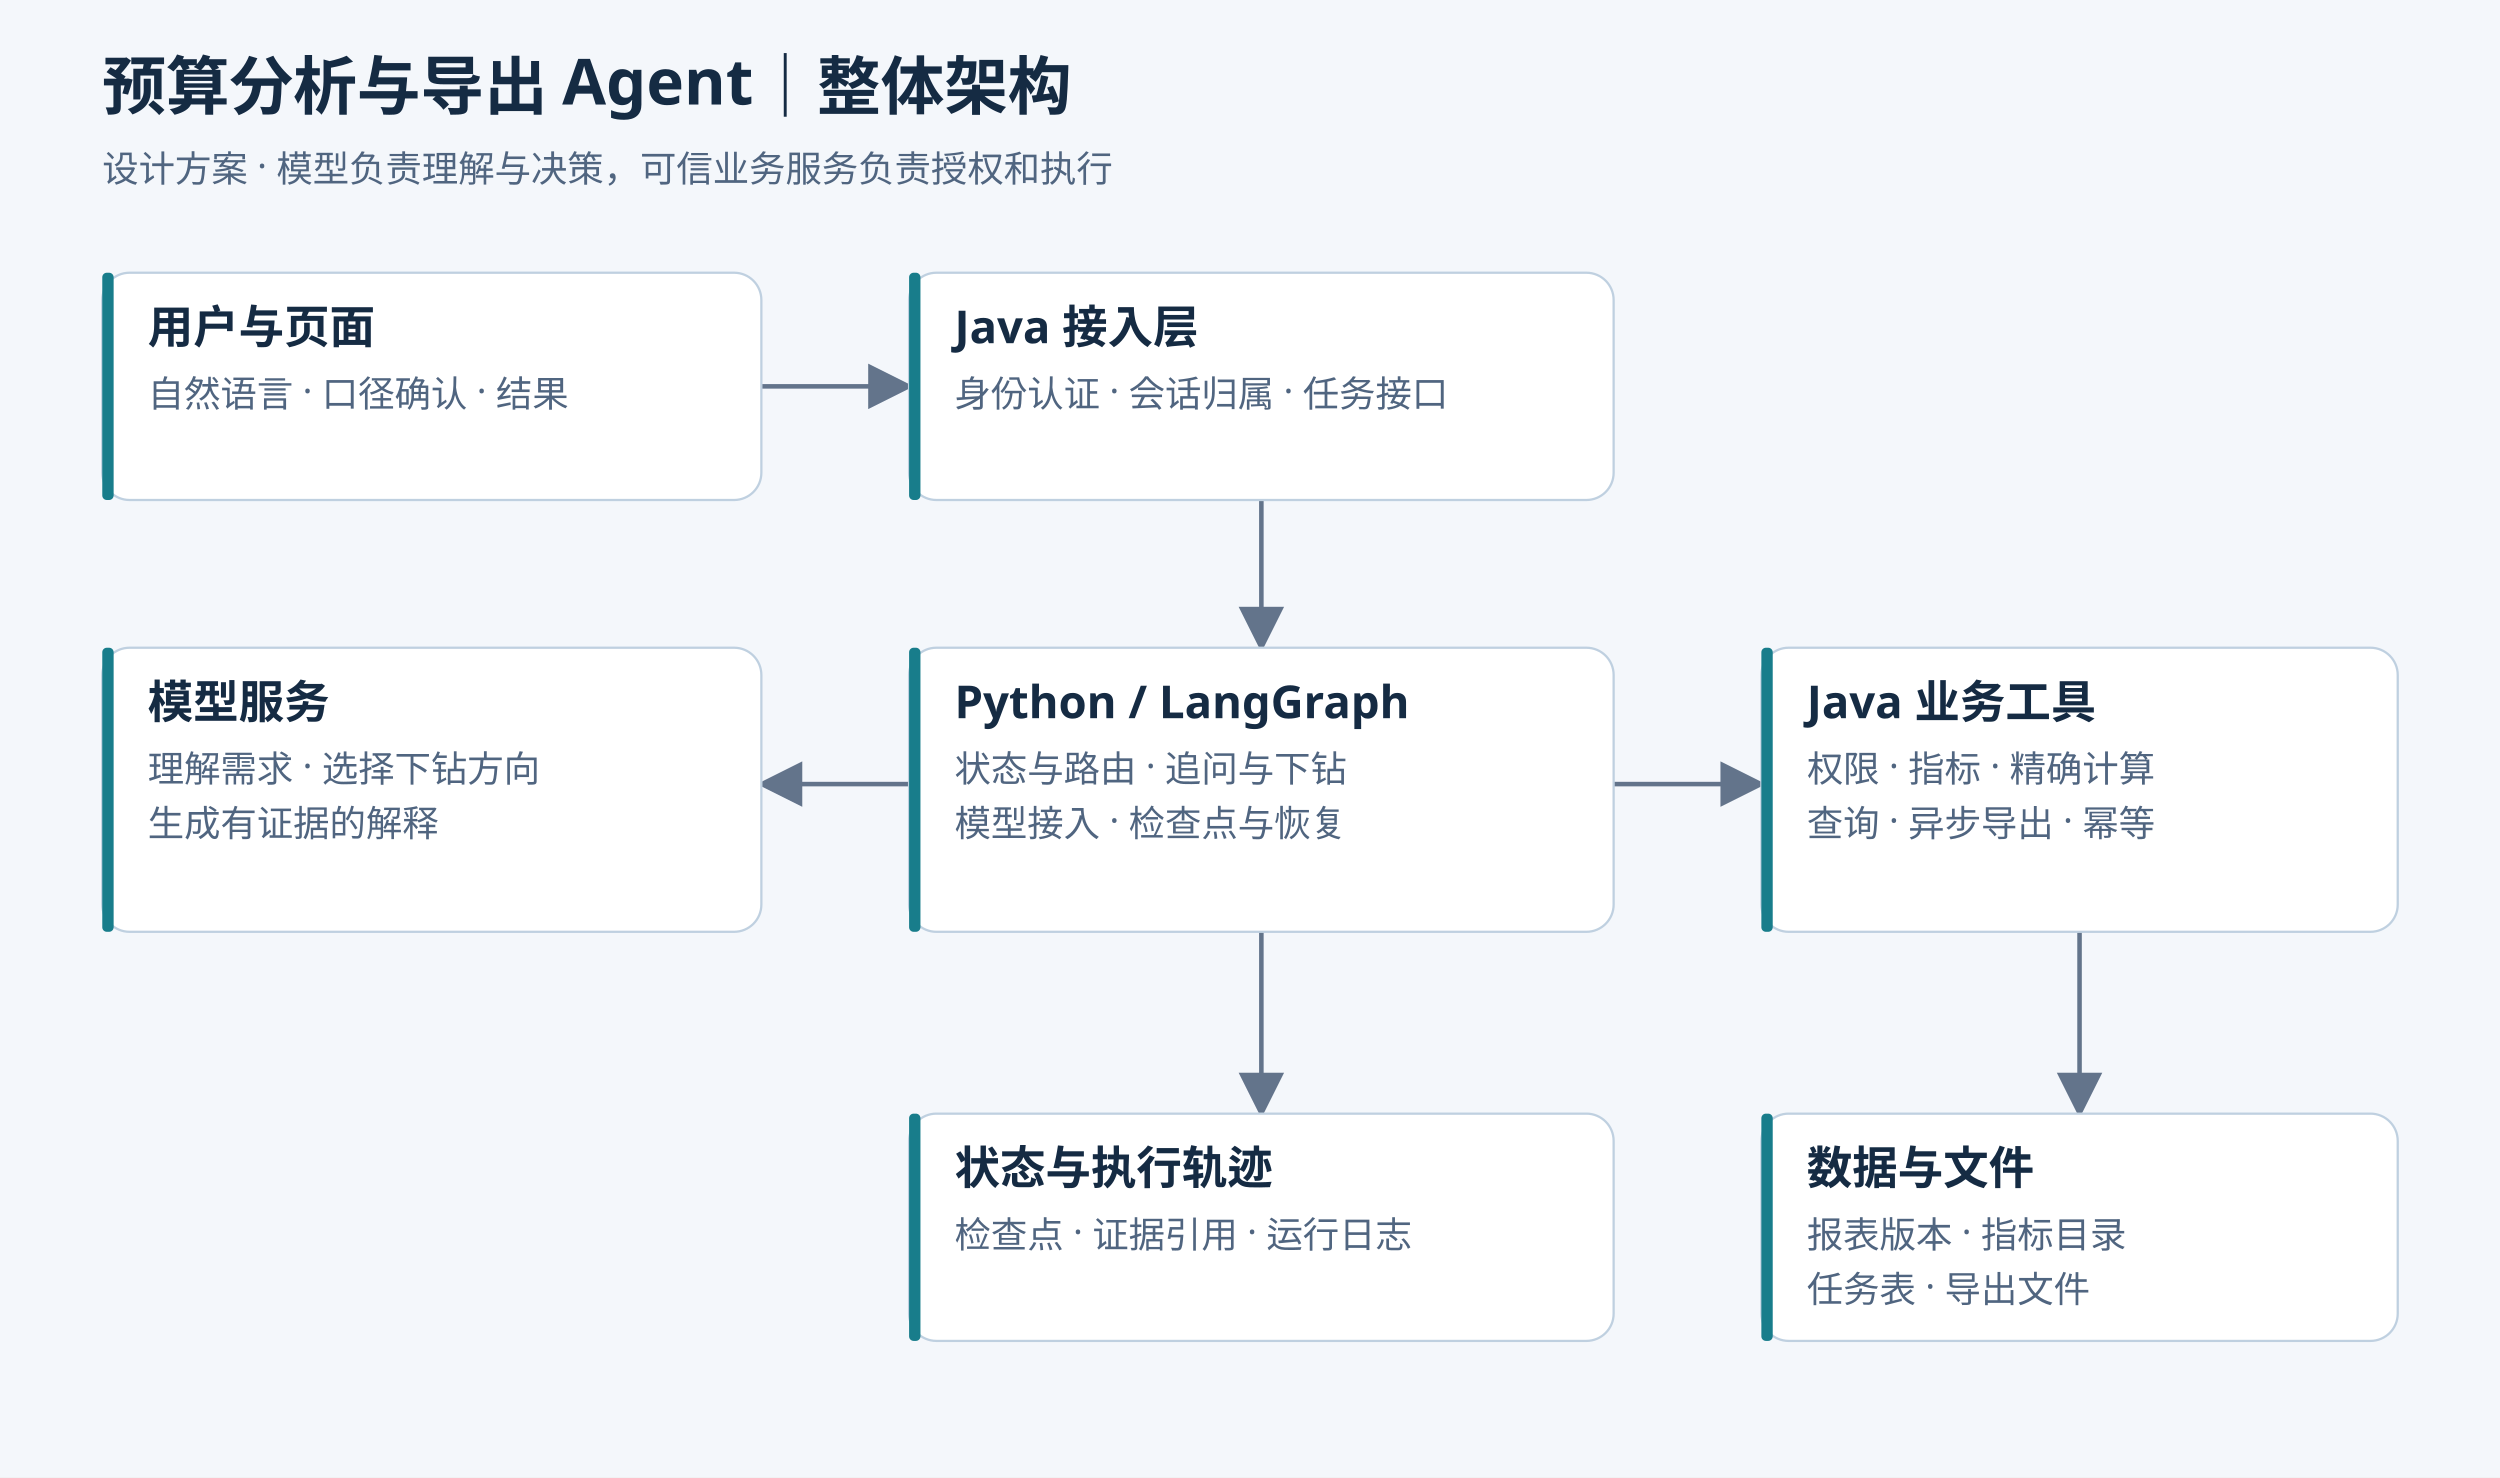
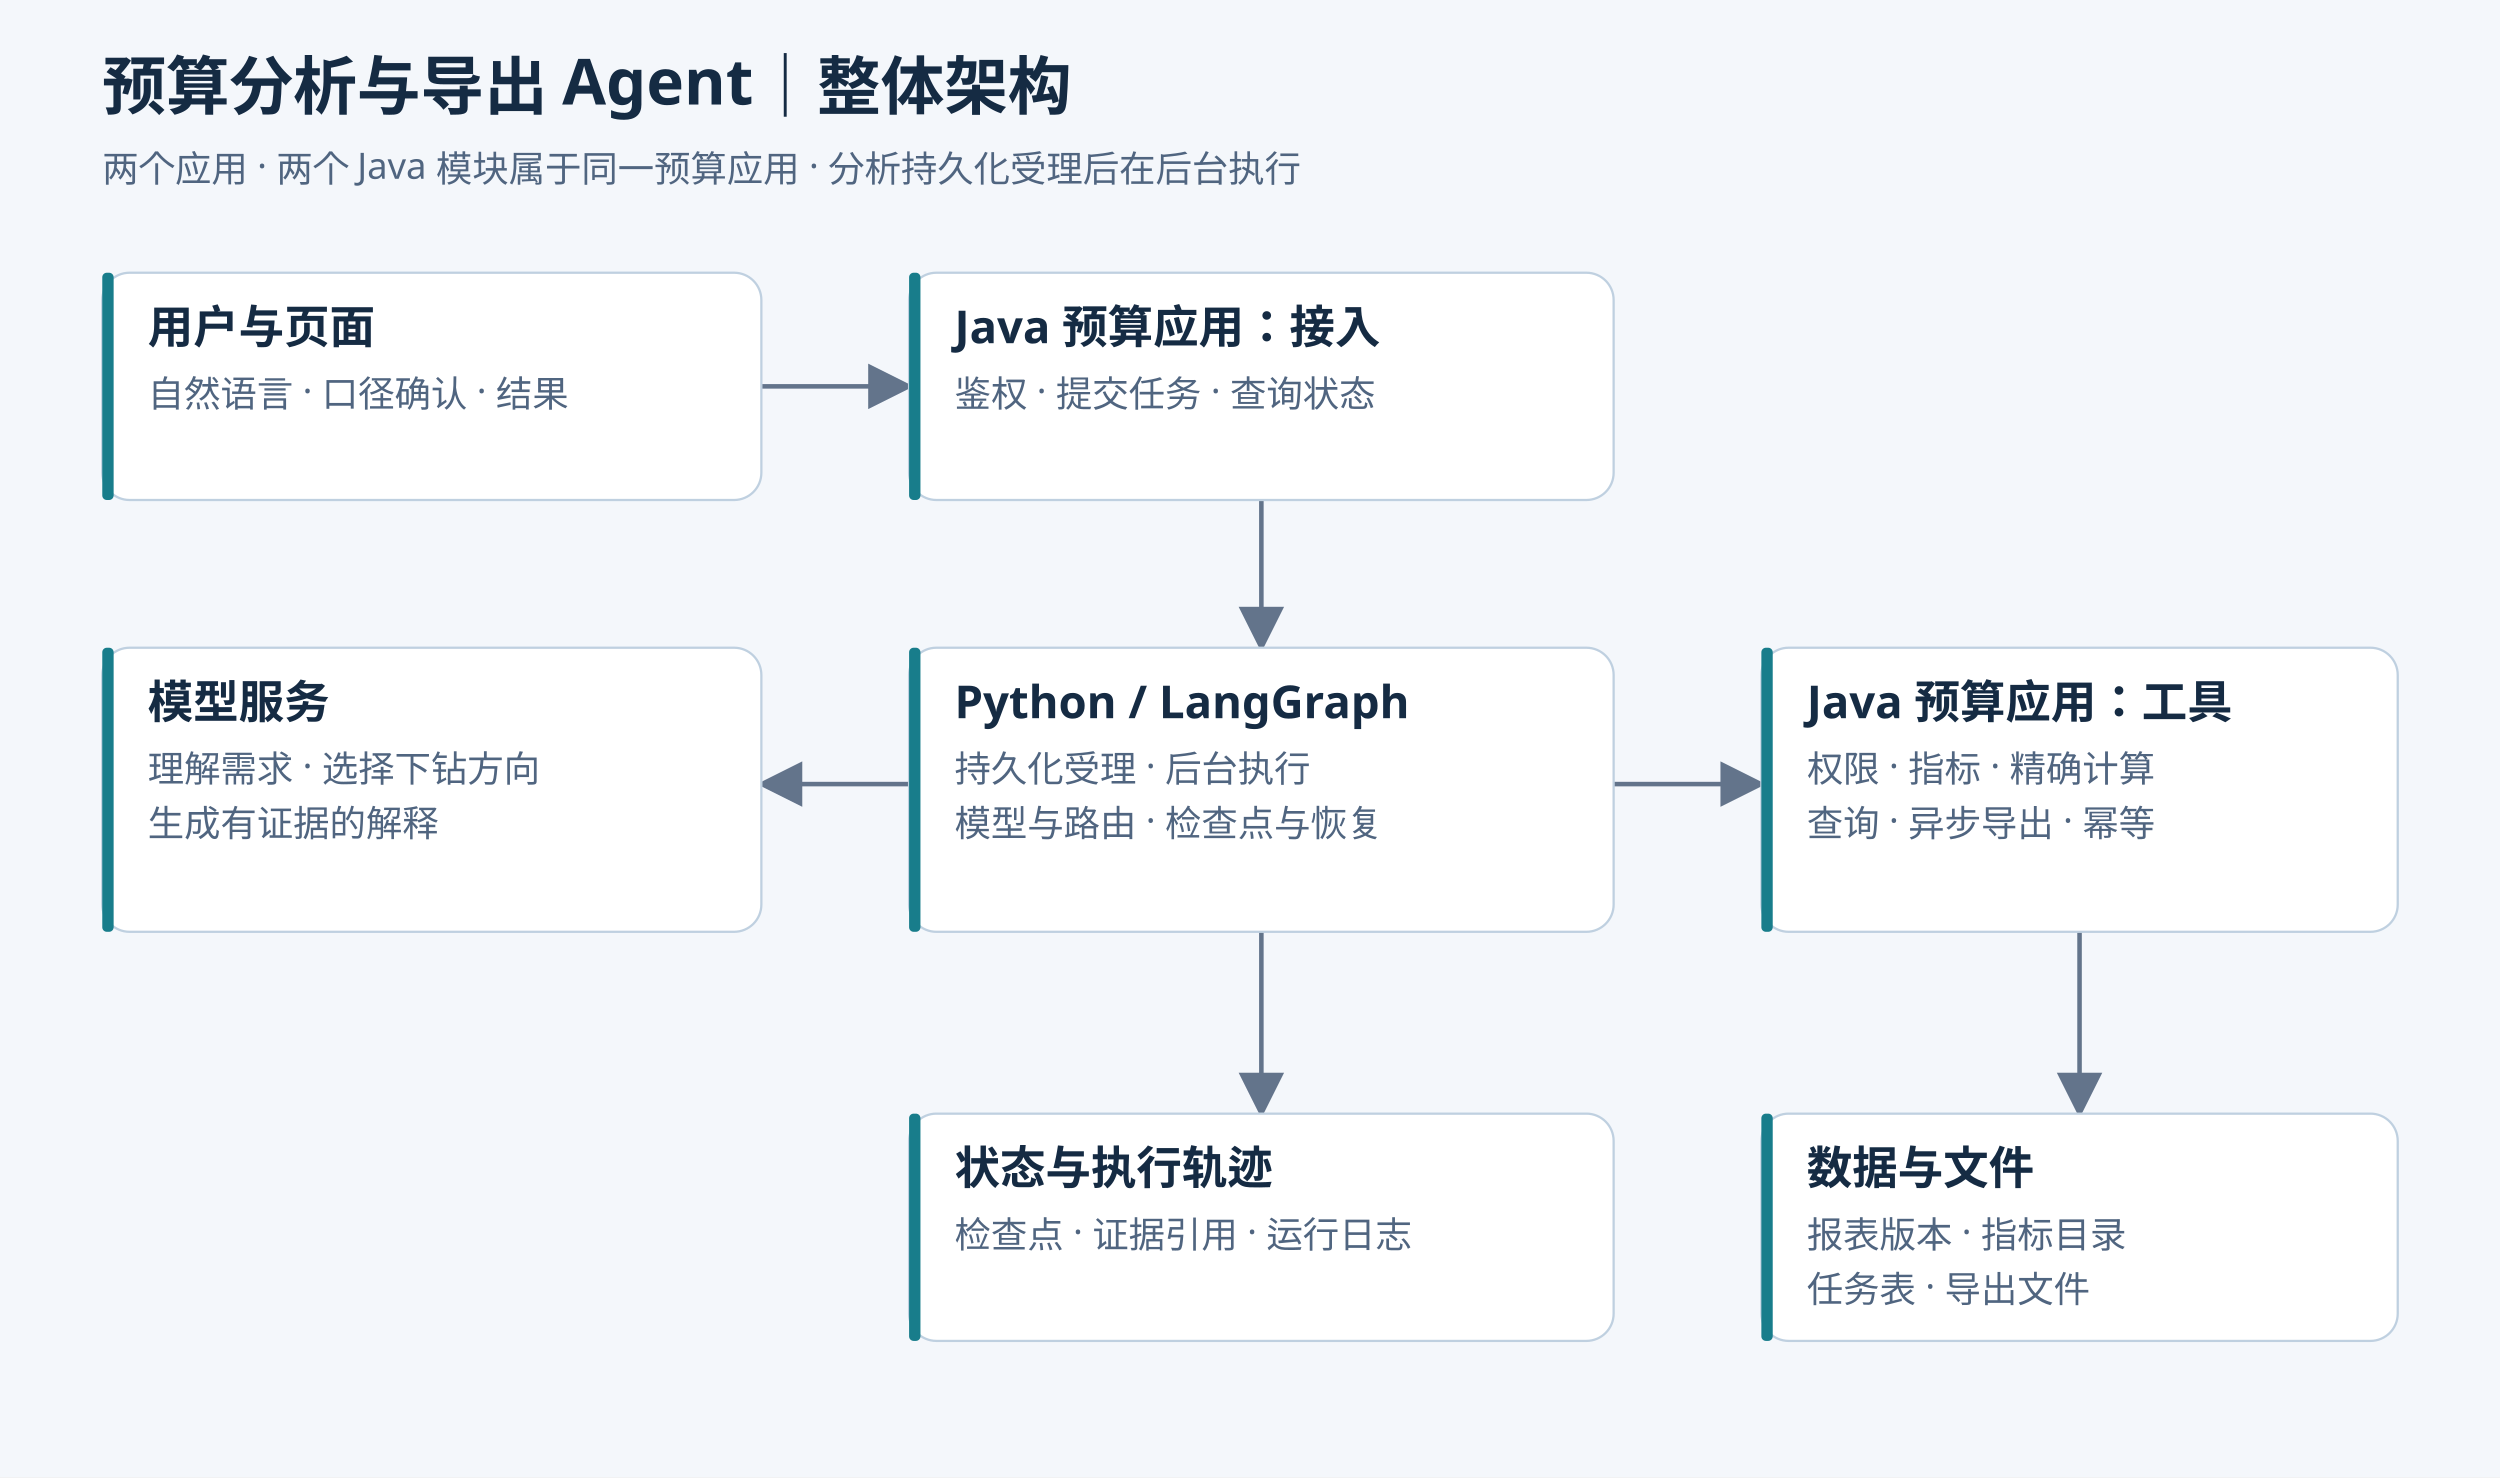
<svg xmlns="http://www.w3.org/2000/svg" width="1100" height="650" viewBox="0 0 1100 650" role="img" aria-label="预算分析与导出 Agent｜整体架构">
  <defs>
    <marker id="arrow" markerWidth="10" markerHeight="10" refX="8" refY="5" orient="auto">
      <path d="M0,0 L10,5 L0,10" fill="#63748b" />
    </marker>
  </defs>
  <rect width="1100" height="650" fill="#f4f7fb" />
  <g font-family="PingFang SC,Microsoft YaHei,sans-serif">
    <text x="45" y="48" font-size="28" font-weight="700" fill="#152b43">预算分析与导出 Agent｜整体架构</text>
-     <text x="45" y="80" font-size="16" fill="#506580">设计方案 · 模型负责理解与决策，可信业务服务负责授权和执行</text>
+     <text x="45" y="80" font-size="16" fill="#506580">两个应用 · 两个 Java 模块属于同一预算应用 · 分析持久化受理后在后台执行</text>
    <path d="M335 170 L398 170" stroke="#63748b" stroke-width="2" marker-end="url(#arrow)" />
    <path d="M555 220 L555 283" stroke="#63748b" stroke-width="2" marker-end="url(#arrow)" />
    <path d="M400 345 L337 345" stroke="#63748b" stroke-width="2" marker-end="url(#arrow)" />
    <path d="M710 345 L773 345" stroke="#63748b" stroke-width="2" marker-end="url(#arrow)" />
    <path d="M555 410 L555 488" stroke="#63748b" stroke-width="2" marker-end="url(#arrow)" />
    <path d="M915 410 L915 488" stroke="#63748b" stroke-width="2" marker-end="url(#arrow)" />
    <rect x="45" y="120" width="290" height="100" rx="12" fill="white" stroke="#bfd0e0" />
    <rect x="45" y="120" width="5" height="100" rx="2" fill="#187d8b" />
    <text x="65" y="151" font-size="20" font-weight="600" fill="#152b43">用户与页面</text>
    <text x="65" y="179" font-size="16" fill="#506580">自然语言 · 口径确认 · 结果</text>
    <rect x="400" y="120" width="310" height="100" rx="12" fill="white" stroke="#bfd0e0" />
    <rect x="400" y="120" width="5" height="100" rx="2" fill="#187d8b" />
-     <text x="420" y="151" font-size="20" font-weight="600" fill="#152b43">Java 接入层</text>
-     <text x="420" y="179" font-size="16" fill="#506580">身份认证 · 会话归属 · 任务接口</text>
+     <text x="420" y="151" font-size="20" font-weight="600" fill="#152b43">Java 预算应用：接入</text>
+     <text x="420" y="179" font-size="16" fill="#506580">鉴权 · 提交任务 · 查询状态</text>
    <rect x="400" y="285" width="310" height="125" rx="12" fill="white" stroke="#bfd0e0" />
    <rect x="400" y="285" width="5" height="125" rx="2" fill="#187d8b" />
    <text x="420" y="316" font-size="20" font-weight="600" fill="#152b43">Python / LangGraph</text>
-     <text x="420" y="344" font-size="16" fill="#506580">状态与路由 · 追问与下钻</text>
-     <text x="420" y="368" font-size="16" fill="#506580">模型接入 · 检查点与恢复</text>
+     <text x="420" y="344" font-size="16" fill="#506580">持久化受理 · 后台执行</text>
+     <text x="420" y="368" font-size="16" fill="#506580">模型与路由 · 检查点与恢复</text>
    <rect x="775" y="285" width="280" height="125" rx="12" fill="white" stroke="#bfd0e0" />
    <rect x="775" y="285" width="5" height="125" rx="2" fill="#187d8b" />
-     <text x="795" y="316" font-size="20" font-weight="600" fill="#152b43">Java 业务工具</text>
+     <text x="795" y="316" font-size="20" font-weight="600" fill="#152b43">Java 预算应用：工具</text>
    <text x="795" y="344" font-size="16" fill="#506580">权限 · 指标 · 精确计算</text>
    <text x="795" y="368" font-size="16" fill="#506580">查询 · 异步导出 · 幂等</text>
    <rect x="45" y="285" width="290" height="125" rx="12" fill="white" stroke="#bfd0e0" />
    <rect x="45" y="285" width="5" height="125" rx="2" fill="#187d8b" />
    <text x="65" y="316" font-size="20" font-weight="600" fill="#152b43">模型服务</text>
    <text x="65" y="344" font-size="16" fill="#506580">理解需求 · 选择下钻方向</text>
    <text x="65" y="368" font-size="16" fill="#506580">生成有证据的解释</text>
    <rect x="400" y="490" width="310" height="100" rx="12" fill="white" stroke="#bfd0e0" />
    <rect x="400" y="490" width="5" height="100" rx="2" fill="#187d8b" />
    <text x="420" y="521" font-size="20" font-weight="600" fill="#152b43">状态与执行轨迹</text>
    <text x="420" y="549" font-size="16" fill="#506580">检查点 · 证据引用 · 运行日志</text>
    <rect x="775" y="490" width="280" height="100" rx="12" fill="white" stroke="#bfd0e0" />
    <rect x="775" y="490" width="5" height="100" rx="2" fill="#187d8b" />
    <text x="795" y="521" font-size="20" font-weight="600" fill="#152b43">数据与文件</text>
    <text x="795" y="549" font-size="16" fill="#506580">报表版本 · 指标目录</text>
    <text x="795" y="573" font-size="16" fill="#506580">任务表 · 导出文件</text>
  </g>
</svg>
